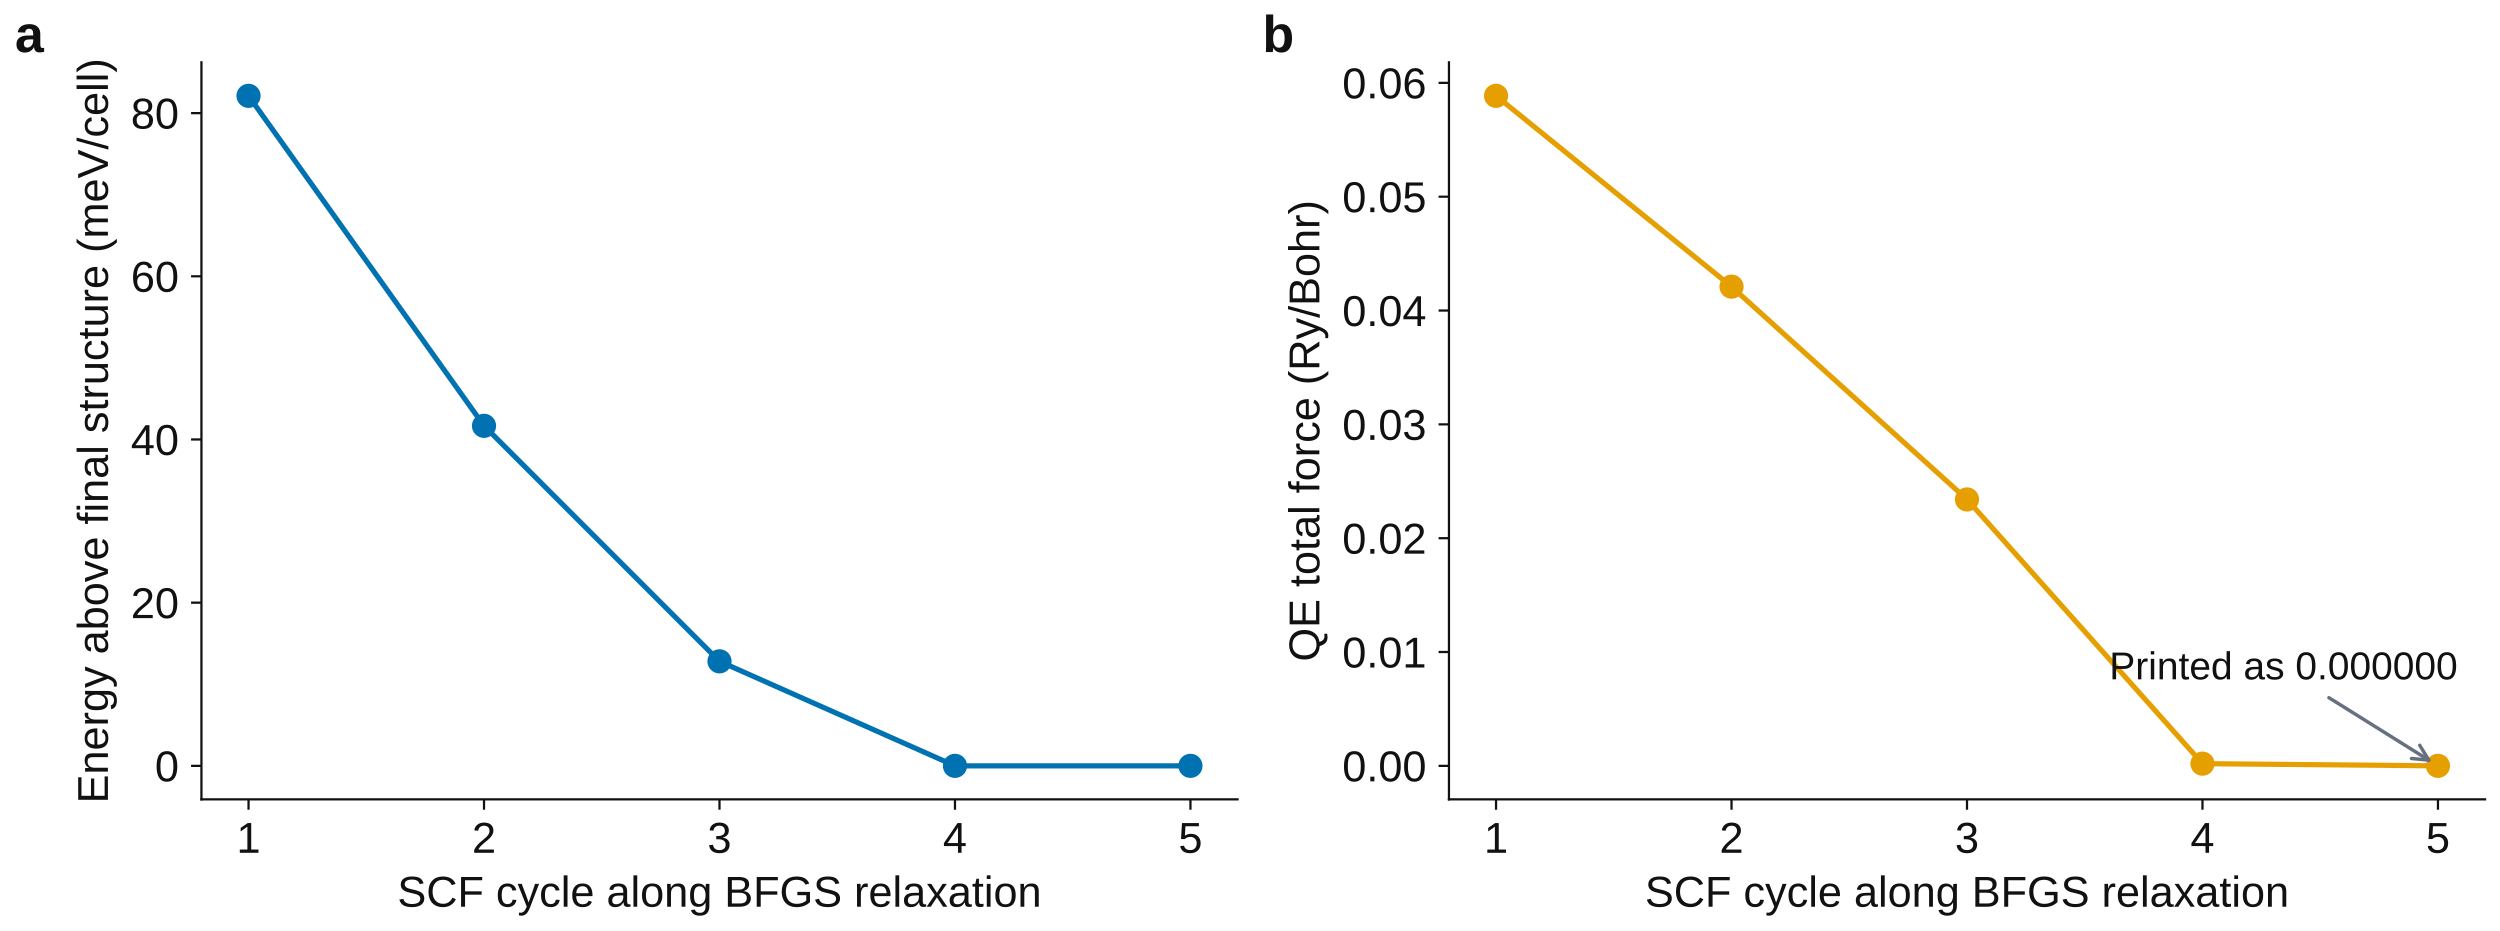
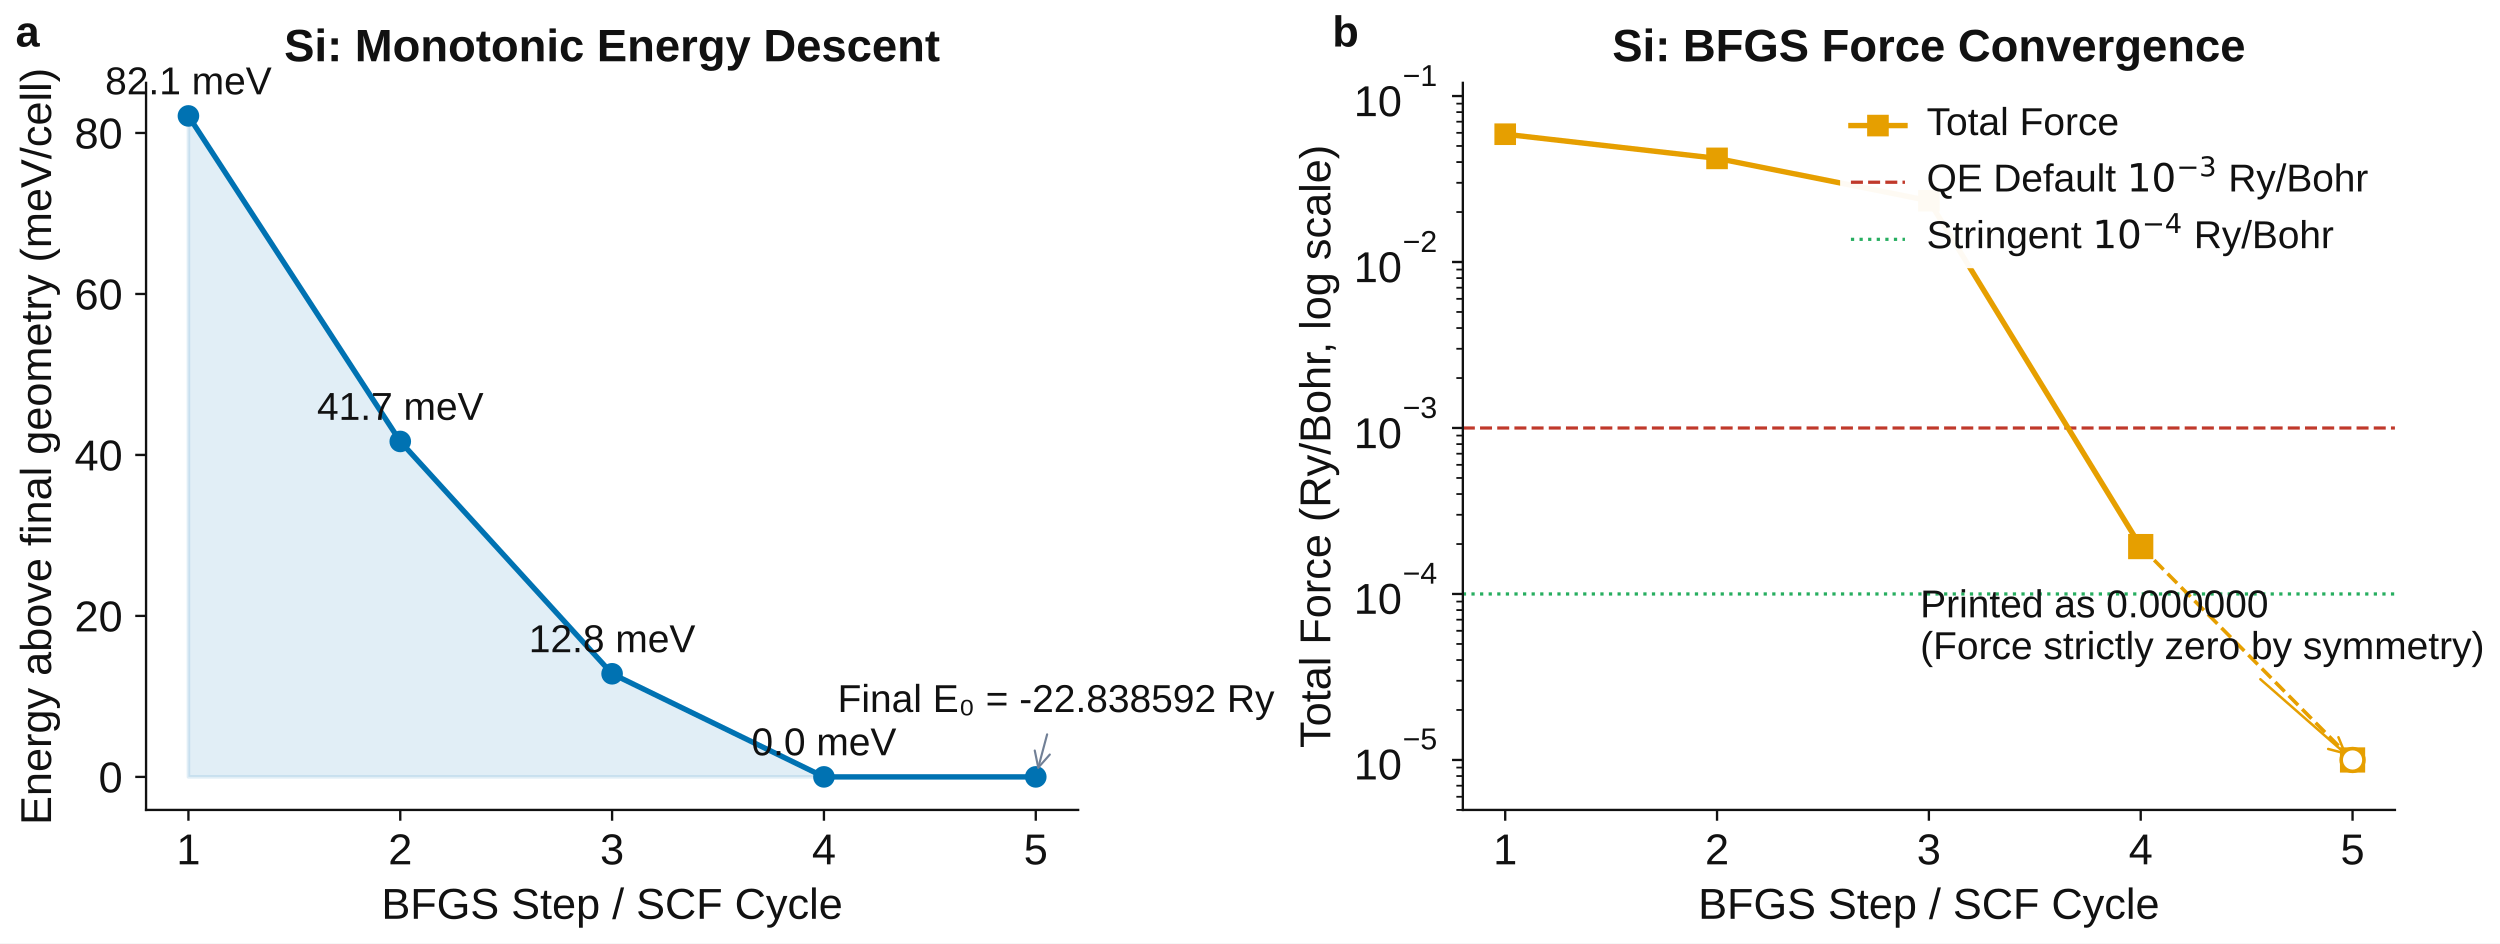
- <svg xmlns="http://www.w3.org/2000/svg" xmlns:xlink="http://www.w3.org/1999/xlink" width="722.639pt" height="269.04pt" viewBox="0 0 722.639 269.04" version="1.1">
+ <svg xmlns="http://www.w3.org/2000/svg" xmlns:xlink="http://www.w3.org/1999/xlink" width="693.84pt" height="261.841pt" viewBox="0 0 693.84 261.841" version="1.1">
  <defs>
    <style type="text/css">*{stroke-linejoin: round; stroke-linecap: butt}</style>
  </defs>
  <g id="figure_1">
    <g id="patch_1">
-       <path d="M 0 269.04  L 722.639 269.04  L 722.639 0  L 0 0  z " style="fill: #ffffff" />
+       <path d="M 0 261.841  L 693.84 261.841  L 693.84 0  L 0 0  z " style="fill: #ffffff" />
    </g>
    <g id="axes_1">
      <g id="patch_2">
-         <path d="M 58.228 231.057  L 357.72 231.057  L 357.72 18.017  L 58.228 18.017  z " style="fill: #ffffff" />
+         <path d="M 40.536 224.786  L 299.222 224.786  L 299.222 22.999  L 40.536 22.999  z " style="fill: #ffffff" />
      </g>
      <g id="matplotlib.axis_1">
        <g id="xtick_1">
          <g id="line2d_1">
            <defs>
-               <path id="m261a0281e7" d="M 0 0  L 0 3  " style="stroke: #111111; stroke-width: 0.65" />
+               <path id="m322651119d" d="M 0 0  L 0 3  " style="stroke: #111111; stroke-width: 0.65" />
            </defs>
            <g>
-               <use xlink:href="#m261a0281e7" x="71.842" y="231.057" style="fill: #111111; stroke: #111111; stroke-width: 0.65" />
+               <use xlink:href="#m322651119d" x="52.295" y="224.786" style="fill: #111111; stroke: #111111; stroke-width: 0.65" />
            </g>
          </g>
          <g id="text_1">
-             <text style="font-size: 12.5px; font-family: 'Arial', 'DejaVu Sans'; text-anchor: middle; fill: #111111" x="71.842" y="246.505" transform="rotate(-0 71.84165 246.5047)">1</text>
+             <text style="font-size: 12px; font-family: 'Arial', 'DejaVu Sans'; text-anchor: middle; fill: #111111" x="52.295" y="239.875" transform="rotate(-0 52.29454 239.8752)">1</text>
          </g>
        </g>
        <g id="xtick_2">
          <g id="line2d_2">
            <g>
-               <use xlink:href="#m261a0281e7" x="139.908" y="231.057" style="fill: #111111; stroke: #111111; stroke-width: 0.65" />
+               <use xlink:href="#m322651119d" x="111.087" y="224.786" style="fill: #111111; stroke: #111111; stroke-width: 0.65" />
            </g>
          </g>
          <g id="text_2">
-             <text style="font-size: 12.5px; font-family: 'Arial', 'DejaVu Sans'; text-anchor: middle; fill: #111111" x="139.908" y="246.505" transform="rotate(-0 139.9078 246.5047)">2</text>
+             <text style="font-size: 12px; font-family: 'Arial', 'DejaVu Sans'; text-anchor: middle; fill: #111111" x="111.087" y="239.875" transform="rotate(-0 111.0869 239.8752)">2</text>
          </g>
        </g>
        <g id="xtick_3">
          <g id="line2d_3">
            <g>
-               <use xlink:href="#m261a0281e7" x="207.974" y="231.057" style="fill: #111111; stroke: #111111; stroke-width: 0.65" />
+               <use xlink:href="#m322651119d" x="169.879" y="224.786" style="fill: #111111; stroke: #111111; stroke-width: 0.65" />
            </g>
          </g>
          <g id="text_3">
-             <text style="font-size: 12.5px; font-family: 'Arial', 'DejaVu Sans'; text-anchor: middle; fill: #111111" x="207.974" y="246.505" transform="rotate(-0 207.974 246.5047)">3</text>
+             <text style="font-size: 12px; font-family: 'Arial', 'DejaVu Sans'; text-anchor: middle; fill: #111111" x="169.879" y="239.875" transform="rotate(-0 169.8792 239.8752)">3</text>
          </g>
        </g>
        <g id="xtick_4">
          <g id="line2d_4">
            <g>
-               <use xlink:href="#m261a0281e7" x="276.04" y="231.057" style="fill: #111111; stroke: #111111; stroke-width: 0.65" />
+               <use xlink:href="#m322651119d" x="228.672" y="224.786" style="fill: #111111; stroke: #111111; stroke-width: 0.65" />
            </g>
          </g>
          <g id="text_4">
-             <text style="font-size: 12.5px; font-family: 'Arial', 'DejaVu Sans'; text-anchor: middle; fill: #111111" x="276.04" y="246.505" transform="rotate(-0 276.0402 246.5047)">4</text>
+             <text style="font-size: 12px; font-family: 'Arial', 'DejaVu Sans'; text-anchor: middle; fill: #111111" x="228.672" y="239.875" transform="rotate(-0 228.6715 239.8752)">4</text>
          </g>
        </g>
        <g id="xtick_5">
          <g id="line2d_5">
            <g>
-               <use xlink:href="#m261a0281e7" x="344.106" y="231.057" style="fill: #111111; stroke: #111111; stroke-width: 0.65" />
+               <use xlink:href="#m322651119d" x="287.464" y="224.786" style="fill: #111111; stroke: #111111; stroke-width: 0.65" />
            </g>
          </g>
          <g id="text_5">
-             <text style="font-size: 12.5px; font-family: 'Arial', 'DejaVu Sans'; text-anchor: middle; fill: #111111" x="344.106" y="246.505" transform="rotate(-0 344.1064 246.5047)">5</text>
+             <text style="font-size: 12px; font-family: 'Arial', 'DejaVu Sans'; text-anchor: middle; fill: #111111" x="287.464" y="239.875" transform="rotate(-0 287.4638 239.8752)">5</text>
          </g>
        </g>
        <g id="text_6">
-           <text style="font-size: 12.5px; font-family: 'Arial', 'DejaVu Sans'; text-anchor: middle; fill: #111111" x="207.974" y="262.089" transform="rotate(-0 207.974 262.0887)">SCF cycle along BFGS relaxation</text>
+           <text style="font-size: 12px; font-family: 'Arial', 'DejaVu Sans'; text-anchor: middle; fill: #111111" x="169.879" y="254.996" transform="rotate(-0 169.8792 254.9958)">BFGS Step / SCF Cycle</text>
        </g>
      </g>
      <g id="matplotlib.axis_2">
        <g id="ytick_1">
          <g id="line2d_6">
            <defs>
-               <path id="m9f3e8b0124" d="M 0 0  L -3 0  " style="stroke: #111111; stroke-width: 0.65" />
+               <path id="m90c71d570a" d="M 0 0  L -3 0  " style="stroke: #111111; stroke-width: 0.65" />
            </defs>
            <g>
-               <use xlink:href="#m9f3e8b0124" x="58.228" y="221.374" style="fill: #111111; stroke: #111111; stroke-width: 0.65" />
+               <use xlink:href="#m90c71d570a" x="40.536" y="215.614" style="fill: #111111; stroke: #111111; stroke-width: 0.65" />
            </g>
          </g>
          <g id="text_7">
-             <text style="font-size: 12.5px; font-family: 'Arial', 'DejaVu Sans'; text-anchor: end; fill: #111111" x="51.728" y="225.847" transform="rotate(-0 51.72842 225.8474)">0</text>
+             <text style="font-size: 12px; font-family: 'Arial', 'DejaVu Sans'; text-anchor: end; fill: #111111" x="34.036" y="219.908" transform="rotate(-0 34.03607 219.9084)">0</text>
          </g>
        </g>
        <g id="ytick_2">
          <g id="line2d_7">
            <g>
-               <use xlink:href="#m9f3e8b0124" x="58.228" y="174.205" style="fill: #111111; stroke: #111111; stroke-width: 0.65" />
+               <use xlink:href="#m90c71d570a" x="40.536" y="170.936" style="fill: #111111; stroke: #111111; stroke-width: 0.65" />
            </g>
          </g>
          <g id="text_8">
-             <text style="font-size: 12.5px; font-family: 'Arial', 'DejaVu Sans'; text-anchor: end; fill: #111111" x="51.728" y="178.678" transform="rotate(-0 51.72842 178.6783)">20</text>
+             <text style="font-size: 12px; font-family: 'Arial', 'DejaVu Sans'; text-anchor: end; fill: #111111" x="34.036" y="175.231" transform="rotate(-0 34.03607 175.2309)">20</text>
          </g>
        </g>
        <g id="ytick_3">
          <g id="line2d_8">
            <g>
-               <use xlink:href="#m9f3e8b0124" x="58.228" y="127.036" style="fill: #111111; stroke: #111111; stroke-width: 0.65" />
+               <use xlink:href="#m90c71d570a" x="40.536" y="126.259" style="fill: #111111; stroke: #111111; stroke-width: 0.65" />
            </g>
          </g>
          <g id="text_9">
-             <text style="font-size: 12.5px; font-family: 'Arial', 'DejaVu Sans'; text-anchor: end; fill: #111111" x="51.728" y="131.509" transform="rotate(-0 51.72842 131.5093)">40</text>
+             <text style="font-size: 12px; font-family: 'Arial', 'DejaVu Sans'; text-anchor: end; fill: #111111" x="34.036" y="130.554" transform="rotate(-0 34.03607 130.5535)">40</text>
          </g>
        </g>
        <g id="ytick_4">
          <g id="line2d_9">
            <g>
-               <use xlink:href="#m9f3e8b0124" x="58.228" y="79.867" style="fill: #111111; stroke: #111111; stroke-width: 0.65" />
+               <use xlink:href="#m90c71d570a" x="40.536" y="81.581" style="fill: #111111; stroke: #111111; stroke-width: 0.65" />
            </g>
          </g>
          <g id="text_10">
-             <text style="font-size: 12.5px; font-family: 'Arial', 'DejaVu Sans'; text-anchor: end; fill: #111111" x="51.728" y="84.34" transform="rotate(-0 51.72842 84.34028)">60</text>
+             <text style="font-size: 12px; font-family: 'Arial', 'DejaVu Sans'; text-anchor: end; fill: #111111" x="34.036" y="85.876" transform="rotate(-0 34.03607 85.8761)">60</text>
          </g>
        </g>
        <g id="ytick_5">
          <g id="line2d_10">
            <g>
-               <use xlink:href="#m9f3e8b0124" x="58.228" y="32.698" style="fill: #111111; stroke: #111111; stroke-width: 0.65" />
+               <use xlink:href="#m90c71d570a" x="40.536" y="36.904" style="fill: #111111; stroke: #111111; stroke-width: 0.65" />
            </g>
          </g>
          <g id="text_11">
-             <text style="font-size: 12.5px; font-family: 'Arial', 'DejaVu Sans'; text-anchor: end; fill: #111111" x="51.728" y="37.171" transform="rotate(-0 51.72842 37.17124)">80</text>
+             <text style="font-size: 12px; font-family: 'Arial', 'DejaVu Sans'; text-anchor: end; fill: #111111" x="34.036" y="41.199" transform="rotate(-0 34.03607 41.19867)">80</text>
          </g>
        </g>
        <g id="text_12">
-           <text style="font-size: 12.5px; font-family: 'Arial', 'DejaVu Sans'; text-anchor: middle; fill: #111111" x="31.195" y="124.537" transform="rotate(-90 31.19521 124.5371)">Energy above final structure (meV/cell)</text>
-         </g>
+           <text style="font-size: 12px; font-family: 'Arial', 'DejaVu Sans'; text-anchor: middle; fill: #111111" x="14.164" y="123.892" transform="rotate(-90 14.1642 123.8923)">Energy above final geometry (meV/cell)</text>
+         </g>
+       </g>
+       <g id="FillBetweenPolyCollection_1">
+         <defs>
+           <path id="m2cd0098251" d="M 52.295 -229.671  L 52.295 -46.228  L 111.087 -46.228  L 169.879 -46.228  L 228.672 -46.228  L 287.464 -46.228  L 287.464 -46.228  L 287.464 -46.228  L 228.672 -46.23  L 169.879 -74.843  L 111.087 -139.325  L 52.295 -229.671  z " style="stroke: #0072b2; stroke-opacity: 0.12" />
+         </defs>
+         <g clip-path="url(#pd4418d1652)">
+           <use xlink:href="#m2cd0098251" x="0" y="261.841" style="fill: #0072b2; fill-opacity: 0.12; stroke: #0072b2; stroke-opacity: 0.12" />
+         </g>
+       </g>
+       <g id="patch_3">
+         <path d="M 40.536 224.786  L 40.536 22.999  " style="fill: none; stroke: #111111; stroke-width: 0.65; stroke-linejoin: miter; stroke-linecap: square" />
+       </g>
+       <g id="patch_4">
+         <path d="M 40.536 224.786  L 299.222 224.786  " style="fill: none; stroke: #111111; stroke-width: 0.65; stroke-linejoin: miter; stroke-linecap: square" />
      </g>
      <g id="line2d_11">
-         <path d="M 71.842 27.701  L 139.908 123.085  L 207.974 191.163  L 276.04 221.372  L 344.106 221.374  " clip-path="url(#pa31d8453df)" style="fill: none; stroke: #0072b2; stroke-width: 1.5; stroke-linecap: square" />
+         <path d="M 52.295 32.171  L 111.087 122.517  L 169.879 186.999  L 228.672 215.612  L 287.464 215.614  " clip-path="url(#pd4418d1652)" style="fill: none; stroke: #0072b2; stroke-width: 1.5; stroke-linecap: square" />
        <defs>
-           <path id="m2747f153ff" d="M 0 3  C 0.796 3 1.559 2.684 2.121 2.121  C 2.684 1.559 3 0.796 3 0  C 3 -0.796 2.684 -1.559 2.121 -2.121  C 1.559 -2.684 0.796 -3 0 -3  C -0.796 -3 -1.559 -2.684 -2.121 -2.121  C -2.684 -1.559 -3 -0.796 -3 0  C -3 0.796 -2.684 1.559 -2.121 2.121  C -1.559 2.684 -0.796 3 0 3  z " style="stroke: #0072b2" />
+           <path id="m775386ac35" d="M 0 2.5  C 0.663 2.5 1.299 2.237 1.768 1.768  C 2.237 1.299 2.5 0.663 2.5 0  C 2.5 -0.663 2.237 -1.299 1.768 -1.768  C 1.299 -2.237 0.663 -2.5 0 -2.5  C -0.663 -2.5 -1.299 -2.237 -1.768 -1.768  C -2.237 -1.299 -2.5 -0.663 -2.5 0  C -2.5 0.663 -2.237 1.299 -1.768 1.768  C -1.299 2.237 -0.663 2.5 0 2.5  z " style="stroke: #0072b2" />
        </defs>
-         <g clip-path="url(#pa31d8453df)">
-           <use xlink:href="#m2747f153ff" x="71.842" y="27.701" style="fill: #0072b2; stroke: #0072b2" />
-           <use xlink:href="#m2747f153ff" x="139.908" y="123.085" style="fill: #0072b2; stroke: #0072b2" />
-           <use xlink:href="#m2747f153ff" x="207.974" y="191.163" style="fill: #0072b2; stroke: #0072b2" />
-           <use xlink:href="#m2747f153ff" x="276.04" y="221.372" style="fill: #0072b2; stroke: #0072b2" />
-           <use xlink:href="#m2747f153ff" x="344.106" y="221.374" style="fill: #0072b2; stroke: #0072b2" />
-         </g>
-       </g>
-       <g id="patch_3">
-         <path d="M 58.228 231.057  L 58.228 18.017  " style="fill: none; stroke: #111111; stroke-width: 0.65; stroke-linejoin: miter; stroke-linecap: square" />
-       </g>
-       <g id="patch_4">
-         <path d="M 58.228 231.057  L 357.72 231.057  " style="fill: none; stroke: #111111; stroke-width: 0.65; stroke-linejoin: miter; stroke-linecap: square" />
+         <g clip-path="url(#pd4418d1652)">
+           <use xlink:href="#m775386ac35" x="52.295" y="32.171" style="fill: #0072b2; stroke: #0072b2" />
+           <use xlink:href="#m775386ac35" x="111.087" y="122.517" style="fill: #0072b2; stroke: #0072b2" />
+           <use xlink:href="#m775386ac35" x="169.879" y="186.999" style="fill: #0072b2; stroke: #0072b2" />
+           <use xlink:href="#m775386ac35" x="228.672" y="215.612" style="fill: #0072b2; stroke: #0072b2" />
+           <use xlink:href="#m775386ac35" x="287.464" y="215.614" style="fill: #0072b2; stroke: #0072b2" />
+         </g>
      </g>
      <g id="text_13">
-         <text style="font-weight: 700; font-size: 15px; font-family: 'Arial', 'DejaVu Sans'; text-anchor: start; fill: #111111" x="4.32" y="15.057" transform="rotate(-0 4.32 15.05672)">a</text>
+         <text style="font-size: 10.8px; font-family: 'Arial', 'DejaVu Sans'; text-anchor: middle; fill: #111111" x="52.295" y="26.171" transform="rotate(-0 52.29454 26.17087)">82.1 meV</text>
+       </g>
+       <g id="text_14">
+         <text style="font-size: 10.8px; font-family: 'Arial', 'DejaVu Sans'; text-anchor: middle; fill: #111111" x="111.087" y="116.517" transform="rotate(-0 111.0869 116.5167)">41.7 meV</text>
+       </g>
+       <g id="text_15">
+         <text style="font-size: 10.8px; font-family: 'Arial', 'DejaVu Sans'; text-anchor: middle; fill: #111111" x="169.879" y="180.999" transform="rotate(-0 169.8792 180.9986)">12.8 meV</text>
+       </g>
+       <g id="text_16">
+         <text style="font-size: 10.8px; font-family: 'Arial', 'DejaVu Sans'; text-anchor: middle; fill: #111111" x="228.672" y="209.612" transform="rotate(-0 228.6715 209.6116)">0.0 meV</text>
+       </g>
+       <g id="patch_5">
+         <path d="M 290.617 203.82  Q 289.299 208.751 288.154 213.034  " style="fill: none; stroke: #718096; stroke-width: 0.6; stroke-linecap: round" />
+         <path d="M 291.356 209.418  L 288.154 213.034  L 287.183 208.302  " style="fill: none; stroke: #718096; stroke-width: 0.6; stroke-linecap: round" />
+       </g>
+       <g id="text_17">
+         <text style="font-size: 10.8px; font-family: 'Arial', 'DejaVu Sans'; text-anchor: start; fill: #111111" x="232.464" y="197.614" transform="rotate(-0 232.4638 197.6137)">Final E₀ = -22.838592 Ry</text>
+       </g>
+       <g id="text_18">
+         <text style="font-weight: 700; font-size: 12px; font-family: 'Arial', 'DejaVu Sans'; text-anchor: start; fill: #111111" x="4.32" y="12.909" transform="rotate(-0 4.32 12.90938)">a</text>
+       </g>
+       <g id="text_19">
+         <text style="font-weight: 700; font-size: 12.6px; font-family: 'Arial', 'DejaVu Sans'; text-anchor: middle; fill: #111111" x="169.879" y="16.999" transform="rotate(-0 169.8792 16.99873)">Si: Monotonic Energy Descent</text>
      </g>
    </g>
    <g id="axes_2">
-       <g id="patch_5">
-         <path d="M 418.828 231.057  L 718.319 231.057  L 718.319 18.017  L 418.828 18.017  z " style="fill: #ffffff" />
+       <g id="patch_6">
+         <path d="M 405.991 224.786  L 664.677 224.786  L 664.677 22.999  L 405.991 22.999  z " style="fill: #ffffff" />
      </g>
      <g id="matplotlib.axis_3">
        <g id="xtick_6">
          <g id="line2d_12">
            <g>
-               <use xlink:href="#m261a0281e7" x="432.441" y="231.057" style="fill: #111111; stroke: #111111; stroke-width: 0.65" />
-             </g>
-           </g>
-           <g id="text_14">
-             <text style="font-size: 12.5px; font-family: 'Arial', 'DejaVu Sans'; text-anchor: middle; fill: #111111" x="432.441" y="246.505" transform="rotate(-0 432.4414 246.5047)">1</text>
+               <use xlink:href="#m322651119d" x="417.749" y="224.786" style="fill: #111111; stroke: #111111; stroke-width: 0.65" />
+             </g>
+           </g>
+           <g id="text_20">
+             <text style="font-size: 12px; font-family: 'Arial', 'DejaVu Sans'; text-anchor: middle; fill: #111111" x="417.749" y="239.875" transform="rotate(-0 417.7492 239.8752)">1</text>
          </g>
        </g>
        <g id="xtick_7">
          <g id="line2d_13">
            <g>
-               <use xlink:href="#m261a0281e7" x="500.508" y="231.057" style="fill: #111111; stroke: #111111; stroke-width: 0.65" />
-             </g>
-           </g>
-           <g id="text_15">
-             <text style="font-size: 12.5px; font-family: 'Arial', 'DejaVu Sans'; text-anchor: middle; fill: #111111" x="500.508" y="246.505" transform="rotate(-0 500.5076 246.5047)">2</text>
+               <use xlink:href="#m322651119d" x="476.542" y="224.786" style="fill: #111111; stroke: #111111; stroke-width: 0.65" />
+             </g>
+           </g>
+           <g id="text_21">
+             <text style="font-size: 12px; font-family: 'Arial', 'DejaVu Sans'; text-anchor: middle; fill: #111111" x="476.542" y="239.875" transform="rotate(-0 476.5415 239.8752)">2</text>
          </g>
        </g>
        <g id="xtick_8">
          <g id="line2d_14">
            <g>
-               <use xlink:href="#m261a0281e7" x="568.574" y="231.057" style="fill: #111111; stroke: #111111; stroke-width: 0.65" />
-             </g>
-           </g>
-           <g id="text_16">
-             <text style="font-size: 12.5px; font-family: 'Arial', 'DejaVu Sans'; text-anchor: middle; fill: #111111" x="568.574" y="246.505" transform="rotate(-0 568.5738 246.5047)">3</text>
+               <use xlink:href="#m322651119d" x="535.334" y="224.786" style="fill: #111111; stroke: #111111; stroke-width: 0.65" />
+             </g>
+           </g>
+           <g id="text_22">
+             <text style="font-size: 12px; font-family: 'Arial', 'DejaVu Sans'; text-anchor: middle; fill: #111111" x="535.334" y="239.875" transform="rotate(-0 535.3338 239.8752)">3</text>
          </g>
        </g>
        <g id="xtick_9">
          <g id="line2d_15">
            <g>
-               <use xlink:href="#m261a0281e7" x="636.64" y="231.057" style="fill: #111111; stroke: #111111; stroke-width: 0.65" />
-             </g>
-           </g>
-           <g id="text_17">
-             <text style="font-size: 12.5px; font-family: 'Arial', 'DejaVu Sans'; text-anchor: middle; fill: #111111" x="636.64" y="246.505" transform="rotate(-0 636.64 246.5047)">4</text>
+               <use xlink:href="#m322651119d" x="594.126" y="224.786" style="fill: #111111; stroke: #111111; stroke-width: 0.65" />
+             </g>
+           </g>
+           <g id="text_23">
+             <text style="font-size: 12px; font-family: 'Arial', 'DejaVu Sans'; text-anchor: middle; fill: #111111" x="594.126" y="239.875" transform="rotate(-0 594.1262 239.8752)">4</text>
          </g>
        </g>
        <g id="xtick_10">
          <g id="line2d_16">
            <g>
-               <use xlink:href="#m261a0281e7" x="704.706" y="231.057" style="fill: #111111; stroke: #111111; stroke-width: 0.65" />
-             </g>
-           </g>
-           <g id="text_18">
-             <text style="font-size: 12.5px; font-family: 'Arial', 'DejaVu Sans'; text-anchor: middle; fill: #111111" x="704.706" y="246.505" transform="rotate(-0 704.7061 246.5047)">5</text>
-           </g>
-         </g>
-         <g id="text_19">
-           <text style="font-size: 12.5px; font-family: 'Arial', 'DejaVu Sans'; text-anchor: middle; fill: #111111" x="568.574" y="262.089" transform="rotate(-0 568.5738 262.0887)">SCF cycle along BFGS relaxation</text>
+               <use xlink:href="#m322651119d" x="652.919" y="224.786" style="fill: #111111; stroke: #111111; stroke-width: 0.65" />
+             </g>
+           </g>
+           <g id="text_24">
+             <text style="font-size: 12px; font-family: 'Arial', 'DejaVu Sans'; text-anchor: middle; fill: #111111" x="652.919" y="239.875" transform="rotate(-0 652.9185 239.8752)">5</text>
+           </g>
+         </g>
+         <g id="text_25">
+           <text style="font-size: 12px; font-family: 'Arial', 'DejaVu Sans'; text-anchor: middle; fill: #111111" x="535.334" y="254.996" transform="rotate(-0 535.3338 254.9958)">BFGS Step / SCF Cycle</text>
        </g>
      </g>
      <g id="matplotlib.axis_4">
        <g id="ytick_6">
          <g id="line2d_17">
            <g>
-               <use xlink:href="#m9f3e8b0124" x="418.828" y="221.374" style="fill: #111111; stroke: #111111; stroke-width: 0.65" />
-             </g>
-           </g>
-           <g id="text_20">
-             <text style="font-size: 12.5px; font-family: 'Arial', 'DejaVu Sans'; text-anchor: end; fill: #111111" x="412.328" y="225.847" transform="rotate(-0 412.3282 225.8474)">0.00</text>
+               <use xlink:href="#m90c71d570a" x="405.991" y="210.918" style="fill: #111111; stroke: #111111; stroke-width: 0.65" />
+             </g>
+           </g>
+           <g id="text_26">
+             <g style="fill: #111111" transform="translate(375.7307 217.0455)">
+               <text>
+                 <tspan x="0" y="-0.709" style="font-size: 12px; font-family: 'Arial'; fill: #111111">1</tspan>
+                 <tspan x="6.674" y="-0.709" style="font-size: 12px; font-family: 'Arial'; fill: #111111">0</tspan>
+                 <tspan x="13.557" y="-9.072" style="font-size: 8.4px; font-family: 'Arial'; fill: #111111">−</tspan>
+                 <tspan x="18.462" y="-9.072" style="font-size: 8.4px; font-family: 'Arial'; fill: #111111">5</tspan>
+               </text>
+             </g>
          </g>
        </g>
        <g id="ytick_7">
          <g id="line2d_18">
            <g>
-               <use xlink:href="#m9f3e8b0124" x="418.828" y="188.47" style="fill: #111111; stroke: #111111; stroke-width: 0.65" />
-             </g>
-           </g>
-           <g id="text_21">
-             <text style="font-size: 12.5px; font-family: 'Arial', 'DejaVu Sans'; text-anchor: end; fill: #111111" x="412.328" y="192.944" transform="rotate(-0 412.3282 192.9439)">0.01</text>
+               <use xlink:href="#m90c71d570a" x="405.991" y="164.85" style="fill: #111111; stroke: #111111; stroke-width: 0.65" />
+             </g>
+           </g>
+           <g id="text_27">
+             <g style="fill: #111111" transform="translate(375.7307 170.9776)">
+               <text>
+                 <tspan x="0" y="-0.621" style="font-size: 12px; font-family: 'Arial'; fill: #111111">1</tspan>
+                 <tspan x="6.674" y="-0.621" style="font-size: 12px; font-family: 'Arial'; fill: #111111">0</tspan>
+                 <tspan x="13.557" y="-8.984" style="font-size: 8.4px; font-family: 'Arial'; fill: #111111">−</tspan>
+                 <tspan x="18.462" y="-8.984" style="font-size: 8.4px; font-family: 'Arial'; fill: #111111">4</tspan>
+               </text>
+             </g>
          </g>
        </g>
        <g id="ytick_8">
          <g id="line2d_19">
            <g>
-               <use xlink:href="#m9f3e8b0124" x="418.828" y="155.567" style="fill: #111111; stroke: #111111; stroke-width: 0.65" />
-             </g>
-           </g>
-           <g id="text_22">
-             <text style="font-size: 12.5px; font-family: 'Arial', 'DejaVu Sans'; text-anchor: end; fill: #111111" x="412.328" y="160.04" transform="rotate(-0 412.3282 160.0404)">0.02</text>
+               <use xlink:href="#m90c71d570a" x="405.991" y="118.782" style="fill: #111111; stroke: #111111; stroke-width: 0.65" />
+             </g>
+           </g>
+           <g id="text_28">
+             <g style="fill: #111111" transform="translate(375.7307 124.9697)">
+               <text>
+                 <tspan x="0" y="-0.599" style="font-size: 12px; font-family: 'Arial'; fill: #111111">1</tspan>
+                 <tspan x="6.674" y="-0.599" style="font-size: 12px; font-family: 'Arial'; fill: #111111">0</tspan>
+                 <tspan x="13.557" y="-8.963" style="font-size: 8.4px; font-family: 'Arial'; fill: #111111">−</tspan>
+                 <tspan x="18.462" y="-8.963" style="font-size: 8.4px; font-family: 'Arial'; fill: #111111">3</tspan>
+               </text>
+             </g>
          </g>
        </g>
        <g id="ytick_9">
          <g id="line2d_20">
            <g>
-               <use xlink:href="#m9f3e8b0124" x="418.828" y="122.663" style="fill: #111111; stroke: #111111; stroke-width: 0.65" />
-             </g>
-           </g>
-           <g id="text_23">
-             <text style="font-size: 12.5px; font-family: 'Arial', 'DejaVu Sans'; text-anchor: end; fill: #111111" x="412.328" y="127.137" transform="rotate(-0 412.3282 127.1369)">0.03</text>
+               <use xlink:href="#m90c71d570a" x="405.991" y="72.714" style="fill: #111111; stroke: #111111; stroke-width: 0.65" />
+             </g>
+           </g>
+           <g id="text_29">
+             <g style="fill: #111111" transform="translate(375.7307 78.90183)">
+               <text>
+                 <tspan x="0" y="-0.599" style="font-size: 12px; font-family: 'Arial'; fill: #111111">1</tspan>
+                 <tspan x="6.674" y="-0.599" style="font-size: 12px; font-family: 'Arial'; fill: #111111">0</tspan>
+                 <tspan x="13.557" y="-8.963" style="font-size: 8.4px; font-family: 'Arial'; fill: #111111">−</tspan>
+                 <tspan x="18.462" y="-8.963" style="font-size: 8.4px; font-family: 'Arial'; fill: #111111">2</tspan>
+               </text>
+             </g>
          </g>
        </g>
        <g id="ytick_10">
          <g id="line2d_21">
            <g>
-               <use xlink:href="#m9f3e8b0124" x="418.828" y="89.76" style="fill: #111111; stroke: #111111; stroke-width: 0.65" />
-             </g>
-           </g>
-           <g id="text_24">
-             <text style="font-size: 12.5px; font-family: 'Arial', 'DejaVu Sans'; text-anchor: end; fill: #111111" x="412.328" y="94.233" transform="rotate(-0 412.3282 94.23344)">0.04</text>
+               <use xlink:href="#m90c71d570a" x="405.991" y="26.646" style="fill: #111111; stroke: #111111; stroke-width: 0.65" />
+             </g>
+           </g>
+           <g id="text_30">
+             <g style="fill: #111111" transform="translate(375.7307 32.83394)">
+               <text>
+                 <tspan x="0" y="-0.599" style="font-size: 12px; font-family: 'Arial'; fill: #111111">1</tspan>
+                 <tspan x="6.674" y="-0.599" style="font-size: 12px; font-family: 'Arial'; fill: #111111">0</tspan>
+                 <tspan x="13.557" y="-8.963" style="font-size: 8.4px; font-family: 'Arial'; fill: #111111">−</tspan>
+                 <tspan x="18.462" y="-8.963" style="font-size: 8.4px; font-family: 'Arial'; fill: #111111">1</tspan>
+               </text>
+             </g>
          </g>
        </g>
        <g id="ytick_11">
          <g id="line2d_22">
-             <g>
-               <use xlink:href="#m9f3e8b0124" x="418.828" y="56.856" style="fill: #111111; stroke: #111111; stroke-width: 0.65" />
-             </g>
-           </g>
-           <g id="text_25">
-             <text style="font-size: 12.5px; font-family: 'Arial', 'DejaVu Sans'; text-anchor: end; fill: #111111" x="412.328" y="61.33" transform="rotate(-0 412.3282 61.32995)">0.05</text>
+             <defs>
+               <path id="m10e8a72323" d="M 0 0  L -1.8 0  " style="stroke: #111111; stroke-width: 0.5" />
+             </defs>
+             <g>
+               <use xlink:href="#m10e8a72323" x="405.991" y="224.786" style="fill: #111111; stroke: #111111; stroke-width: 0.5" />
+             </g>
          </g>
        </g>
        <g id="ytick_12">
          <g id="line2d_23">
            <g>
-               <use xlink:href="#m9f3e8b0124" x="418.828" y="23.953" style="fill: #111111; stroke: #111111; stroke-width: 0.65" />
-             </g>
-           </g>
-           <g id="text_26">
-             <text style="font-size: 12.5px; font-family: 'Arial', 'DejaVu Sans'; text-anchor: end; fill: #111111" x="412.328" y="28.426" transform="rotate(-0 412.3282 28.42646)">0.06</text>
-           </g>
-         </g>
-         <g id="text_27">
-           <text style="font-size: 12.5px; font-family: 'Arial', 'DejaVu Sans'; text-anchor: middle; fill: #111111" x="381.371" y="124.537" transform="rotate(-90 381.3711 124.5371)">QE total force (Ry/Bohr)</text>
-         </g>
-       </g>
-       <g id="line2d_24">
-         <path d="M 432.441 27.701  L 500.508 82.857  L 568.574 144.37  L 636.64 220.739  L 704.706 221.374  " clip-path="url(#p69fedefd58)" style="fill: none; stroke: #e69f00; stroke-width: 1.5; stroke-linecap: square" />
+               <use xlink:href="#m10e8a72323" x="405.991" y="221.138" style="fill: #111111; stroke: #111111; stroke-width: 0.5" />
+             </g>
+           </g>
+         </g>
+         <g id="ytick_13">
+           <g id="line2d_24">
+             <g>
+               <use xlink:href="#m10e8a72323" x="405.991" y="218.054" style="fill: #111111; stroke: #111111; stroke-width: 0.5" />
+             </g>
+           </g>
+         </g>
+         <g id="ytick_14">
+           <g id="line2d_25">
+             <g>
+               <use xlink:href="#m10e8a72323" x="405.991" y="215.382" style="fill: #111111; stroke: #111111; stroke-width: 0.5" />
+             </g>
+           </g>
+         </g>
+         <g id="ytick_15">
+           <g id="line2d_26">
+             <g>
+               <use xlink:href="#m10e8a72323" x="405.991" y="213.026" style="fill: #111111; stroke: #111111; stroke-width: 0.5" />
+             </g>
+           </g>
+         </g>
+         <g id="ytick_16">
+           <g id="line2d_27">
+             <g>
+               <use xlink:href="#m10e8a72323" x="405.991" y="197.05" style="fill: #111111; stroke: #111111; stroke-width: 0.5" />
+             </g>
+           </g>
+         </g>
+         <g id="ytick_17">
+           <g id="line2d_28">
+             <g>
+               <use xlink:href="#m10e8a72323" x="405.991" y="188.938" style="fill: #111111; stroke: #111111; stroke-width: 0.5" />
+             </g>
+           </g>
+         </g>
+         <g id="ytick_18">
+           <g id="line2d_29">
+             <g>
+               <use xlink:href="#m10e8a72323" x="405.991" y="183.182" style="fill: #111111; stroke: #111111; stroke-width: 0.5" />
+             </g>
+           </g>
+         </g>
+         <g id="ytick_19">
+           <g id="line2d_30">
+             <g>
+               <use xlink:href="#m10e8a72323" x="405.991" y="178.718" style="fill: #111111; stroke: #111111; stroke-width: 0.5" />
+             </g>
+           </g>
+         </g>
+         <g id="ytick_20">
+           <g id="line2d_31">
+             <g>
+               <use xlink:href="#m10e8a72323" x="405.991" y="175.07" style="fill: #111111; stroke: #111111; stroke-width: 0.5" />
+             </g>
+           </g>
+         </g>
+         <g id="ytick_21">
+           <g id="line2d_32">
+             <g>
+               <use xlink:href="#m10e8a72323" x="405.991" y="171.986" style="fill: #111111; stroke: #111111; stroke-width: 0.5" />
+             </g>
+           </g>
+         </g>
+         <g id="ytick_22">
+           <g id="line2d_33">
+             <g>
+               <use xlink:href="#m10e8a72323" x="405.991" y="169.315" style="fill: #111111; stroke: #111111; stroke-width: 0.5" />
+             </g>
+           </g>
+         </g>
+         <g id="ytick_23">
+           <g id="line2d_34">
+             <g>
+               <use xlink:href="#m10e8a72323" x="405.991" y="166.958" style="fill: #111111; stroke: #111111; stroke-width: 0.5" />
+             </g>
+           </g>
+         </g>
+         <g id="ytick_24">
+           <g id="line2d_35">
+             <g>
+               <use xlink:href="#m10e8a72323" x="405.991" y="150.982" style="fill: #111111; stroke: #111111; stroke-width: 0.5" />
+             </g>
+           </g>
+         </g>
+         <g id="ytick_25">
+           <g id="line2d_36">
+             <g>
+               <use xlink:href="#m10e8a72323" x="405.991" y="142.87" style="fill: #111111; stroke: #111111; stroke-width: 0.5" />
+             </g>
+           </g>
+         </g>
+         <g id="ytick_26">
+           <g id="line2d_37">
+             <g>
+               <use xlink:href="#m10e8a72323" x="405.991" y="137.114" style="fill: #111111; stroke: #111111; stroke-width: 0.5" />
+             </g>
+           </g>
+         </g>
+         <g id="ytick_27">
+           <g id="line2d_38">
+             <g>
+               <use xlink:href="#m10e8a72323" x="405.991" y="132.65" style="fill: #111111; stroke: #111111; stroke-width: 0.5" />
+             </g>
+           </g>
+         </g>
+         <g id="ytick_28">
+           <g id="line2d_39">
+             <g>
+               <use xlink:href="#m10e8a72323" x="405.991" y="129.002" style="fill: #111111; stroke: #111111; stroke-width: 0.5" />
+             </g>
+           </g>
+         </g>
+         <g id="ytick_29">
+           <g id="line2d_40">
+             <g>
+               <use xlink:href="#m10e8a72323" x="405.991" y="125.918" style="fill: #111111; stroke: #111111; stroke-width: 0.5" />
+             </g>
+           </g>
+         </g>
+         <g id="ytick_30">
+           <g id="line2d_41">
+             <g>
+               <use xlink:href="#m10e8a72323" x="405.991" y="123.247" style="fill: #111111; stroke: #111111; stroke-width: 0.5" />
+             </g>
+           </g>
+         </g>
+         <g id="ytick_31">
+           <g id="line2d_42">
+             <g>
+               <use xlink:href="#m10e8a72323" x="405.991" y="120.89" style="fill: #111111; stroke: #111111; stroke-width: 0.5" />
+             </g>
+           </g>
+         </g>
+         <g id="ytick_32">
+           <g id="line2d_43">
+             <g>
+               <use xlink:href="#m10e8a72323" x="405.991" y="104.914" style="fill: #111111; stroke: #111111; stroke-width: 0.5" />
+             </g>
+           </g>
+         </g>
+         <g id="ytick_33">
+           <g id="line2d_44">
+             <g>
+               <use xlink:href="#m10e8a72323" x="405.991" y="96.802" style="fill: #111111; stroke: #111111; stroke-width: 0.5" />
+             </g>
+           </g>
+         </g>
+         <g id="ytick_34">
+           <g id="line2d_45">
+             <g>
+               <use xlink:href="#m10e8a72323" x="405.991" y="91.047" style="fill: #111111; stroke: #111111; stroke-width: 0.5" />
+             </g>
+           </g>
+         </g>
+         <g id="ytick_35">
+           <g id="line2d_46">
+             <g>
+               <use xlink:href="#m10e8a72323" x="405.991" y="86.582" style="fill: #111111; stroke: #111111; stroke-width: 0.5" />
+             </g>
+           </g>
+         </g>
+         <g id="ytick_36">
+           <g id="line2d_47">
+             <g>
+               <use xlink:href="#m10e8a72323" x="405.991" y="82.934" style="fill: #111111; stroke: #111111; stroke-width: 0.5" />
+             </g>
+           </g>
+         </g>
+         <g id="ytick_37">
+           <g id="line2d_48">
+             <g>
+               <use xlink:href="#m10e8a72323" x="405.991" y="79.85" style="fill: #111111; stroke: #111111; stroke-width: 0.5" />
+             </g>
+           </g>
+         </g>
+         <g id="ytick_38">
+           <g id="line2d_49">
+             <g>
+               <use xlink:href="#m10e8a72323" x="405.991" y="77.179" style="fill: #111111; stroke: #111111; stroke-width: 0.5" />
+             </g>
+           </g>
+         </g>
+         <g id="ytick_39">
+           <g id="line2d_50">
+             <g>
+               <use xlink:href="#m10e8a72323" x="405.991" y="74.822" style="fill: #111111; stroke: #111111; stroke-width: 0.5" />
+             </g>
+           </g>
+         </g>
+         <g id="ytick_40">
+           <g id="line2d_51">
+             <g>
+               <use xlink:href="#m10e8a72323" x="405.991" y="58.847" style="fill: #111111; stroke: #111111; stroke-width: 0.5" />
+             </g>
+           </g>
+         </g>
+         <g id="ytick_41">
+           <g id="line2d_52">
+             <g>
+               <use xlink:href="#m10e8a72323" x="405.991" y="50.734" style="fill: #111111; stroke: #111111; stroke-width: 0.5" />
+             </g>
+           </g>
+         </g>
+         <g id="ytick_42">
+           <g id="line2d_53">
+             <g>
+               <use xlink:href="#m10e8a72323" x="405.991" y="44.979" style="fill: #111111; stroke: #111111; stroke-width: 0.5" />
+             </g>
+           </g>
+         </g>
+         <g id="ytick_43">
+           <g id="line2d_54">
+             <g>
+               <use xlink:href="#m10e8a72323" x="405.991" y="40.514" style="fill: #111111; stroke: #111111; stroke-width: 0.5" />
+             </g>
+           </g>
+         </g>
+         <g id="ytick_44">
+           <g id="line2d_55">
+             <g>
+               <use xlink:href="#m10e8a72323" x="405.991" y="36.867" style="fill: #111111; stroke: #111111; stroke-width: 0.5" />
+             </g>
+           </g>
+         </g>
+         <g id="ytick_45">
+           <g id="line2d_56">
+             <g>
+               <use xlink:href="#m10e8a72323" x="405.991" y="33.782" style="fill: #111111; stroke: #111111; stroke-width: 0.5" />
+             </g>
+           </g>
+         </g>
+         <g id="ytick_46">
+           <g id="line2d_57">
+             <g>
+               <use xlink:href="#m10e8a72323" x="405.991" y="31.111" style="fill: #111111; stroke: #111111; stroke-width: 0.5" />
+             </g>
+           </g>
+         </g>
+         <g id="ytick_47">
+           <g id="line2d_58">
+             <g>
+               <use xlink:href="#m10e8a72323" x="405.991" y="28.754" style="fill: #111111; stroke: #111111; stroke-width: 0.5" />
+             </g>
+           </g>
+         </g>
+         <g id="text_31">
+           <text style="font-size: 12px; font-family: 'Arial', 'DejaVu Sans'; text-anchor: middle; fill: #111111" x="369.205" y="123.892" transform="rotate(-90 369.2051 123.8923)">Total Force (Ry/Bohr, log scale)</text>
+         </g>
+       </g>
+       <g id="line2d_59">
+         <path d="M 405.991 118.782  L 664.677 118.782  " clip-path="url(#p956c693178)" style="fill: none; stroke-dasharray: 3.33,1.44; stroke-dashoffset: 0; stroke: #c0392b; stroke-width: 0.9" />
+       </g>
+       <g id="line2d_60">
+         <path d="M 405.991 164.85  L 664.677 164.85  " clip-path="url(#p956c693178)" style="fill: none; stroke-dasharray: 0.9,1.485; stroke-dashoffset: 0; stroke: #27ae60; stroke-width: 0.9" />
+       </g>
+       <g id="line2d_61">
+         <path d="M 594.126 151.695  L 652.919 210.918  " clip-path="url(#p956c693178)" style="fill: none; stroke-dasharray: 3.7,1.6; stroke-dashoffset: 0; stroke: #e69f00" />
        <defs>
-           <path id="mf4be41a8e0" d="M 0 3  C 0.796 3 1.559 2.684 2.121 2.121  C 2.684 1.559 3 0.796 3 0  C 3 -0.796 2.684 -1.559 2.121 -2.121  C 1.559 -2.684 0.796 -3 0 -3  C -0.796 -3 -1.559 -2.684 -2.121 -2.121  C -2.684 -1.559 -3 -0.796 -3 0  C -3 0.796 -2.684 1.559 -2.121 2.121  C -1.559 2.684 -0.796 3 0 3  z " style="stroke: #e69f00" />
+           <path id="m3eb75bdadd" d="M -3 3  L 3 3  L 3 -3  L -3 -3  z " style="stroke: #e69f00; stroke-linejoin: miter" />
        </defs>
-         <g clip-path="url(#p69fedefd58)">
-           <use xlink:href="#mf4be41a8e0" x="432.441" y="27.701" style="fill: #e69f00; stroke: #e69f00" />
-           <use xlink:href="#mf4be41a8e0" x="500.508" y="82.857" style="fill: #e69f00; stroke: #e69f00" />
-           <use xlink:href="#mf4be41a8e0" x="568.574" y="144.37" style="fill: #e69f00; stroke: #e69f00" />
-           <use xlink:href="#mf4be41a8e0" x="636.64" y="220.739" style="fill: #e69f00; stroke: #e69f00" />
-           <use xlink:href="#mf4be41a8e0" x="704.706" y="221.374" style="fill: #e69f00; stroke: #e69f00" />
-         </g>
-       </g>
-       <g id="patch_6">
-         <path d="M 418.828 231.057  L 418.828 18.017  " style="fill: none; stroke: #111111; stroke-width: 0.65; stroke-linejoin: miter; stroke-linecap: square" />
+         <g clip-path="url(#p956c693178)">
+           <use xlink:href="#m3eb75bdadd" x="594.126" y="151.695" style="fill: #e69f00; stroke: #e69f00; stroke-linejoin: miter" />
+           <use xlink:href="#m3eb75bdadd" x="652.919" y="210.918" style="fill: #e69f00; stroke: #e69f00; stroke-linejoin: miter" />
+         </g>
      </g>
      <g id="patch_7">
-         <path d="M 418.828 231.057  L 718.319 231.057  " style="fill: none; stroke: #111111; stroke-width: 0.65; stroke-linejoin: miter; stroke-linecap: square" />
+         <path d="M 405.991 224.786  L 405.991 22.999  " style="fill: none; stroke: #111111; stroke-width: 0.65; stroke-linejoin: miter; stroke-linecap: square" />
      </g>
      <g id="patch_8">
-         <path d="M 673.185 201.673  Q 688.097 210.993 702.061 219.721  " style="fill: none; stroke: #667080; stroke-linecap: round" />
-         <path d="M 699.438 215.428  L 702.061 219.721  L 697.053 219.244  " style="fill: none; stroke: #667080; stroke-linecap: round" />
-       </g>
-       <g id="text_28">
-         <text style="font-size: 11.25px; font-family: 'Arial', 'DejaVu Sans'; text-anchor: start; fill: #111111" x="609.706" y="196.374" transform="rotate(-0 609.7061 196.3738)">Printed as 0.000000</text>
-       </g>
-       <g id="text_29">
-         <text style="font-weight: 700; font-size: 15px; font-family: 'Arial', 'DejaVu Sans'; text-anchor: start; fill: #111111" x="364.92" y="15.057" transform="rotate(-0 364.9198 15.05672)">b</text>
+         <path d="M 405.991 224.786  L 664.677 224.786  " style="fill: none; stroke: #111111; stroke-width: 0.65; stroke-linejoin: miter; stroke-linecap: square" />
+       </g>
+       <g id="line2d_62">
+         <path d="M 417.749 37.25  L 476.542 43.956  L 535.334 55.703  L 594.126 151.695  " clip-path="url(#p956c693178)" style="fill: none; stroke: #e69f00; stroke-width: 1.5; stroke-linecap: square" />
+         <defs>
+           <path id="ma1c50a9c63" d="M -2.5 2.5  L 2.5 2.5  L 2.5 -2.5  L -2.5 -2.5  z " style="stroke: #e69f00; stroke-linejoin: miter" />
+         </defs>
+         <g clip-path="url(#p956c693178)">
+           <use xlink:href="#ma1c50a9c63" x="417.749" y="37.25" style="fill: #e69f00; stroke: #e69f00; stroke-linejoin: miter" />
+           <use xlink:href="#ma1c50a9c63" x="476.542" y="43.956" style="fill: #e69f00; stroke: #e69f00; stroke-linejoin: miter" />
+           <use xlink:href="#ma1c50a9c63" x="535.334" y="55.703" style="fill: #e69f00; stroke: #e69f00; stroke-linejoin: miter" />
+           <use xlink:href="#ma1c50a9c63" x="594.126" y="151.695" style="fill: #e69f00; stroke: #e69f00; stroke-linejoin: miter" />
+         </g>
+       </g>
+       <g id="patch_9">
+         <path d="M 627.331 188.509  Q 639.373 199.055 650.827 209.087  " style="fill: none; stroke: #e69f00; stroke-width: 0.7; stroke-linecap: round" />
+         <path d="M 649.001 204.615  L 650.827 209.087  L 646.154 207.865  " style="fill: none; stroke: #e69f00; stroke-width: 0.7; stroke-linecap: round" />
+       </g>
+       <g id="text_32">
+         <text style="font-size: 10.8px; font-family: 'Arial', 'DejaVu Sans'; fill: #111111" transform="translate(532.9185 171.337)">Printed as 0.000000</text>
+         <text style="font-size: 10.8px; font-family: 'Arial', 'DejaVu Sans'; fill: #111111" transform="translate(532.9185 182.918)">(Force strictly zero by symmetry)</text>
+       </g>
+       <g id="text_33">
+         <text style="font-weight: 700; font-size: 12px; font-family: 'Arial', 'DejaVu Sans'; text-anchor: start; fill: #111111" x="369.775" y="12.909" transform="rotate(-0 369.7747 12.90938)">b</text>
+       </g>
+       <g id="text_34">
+         <text style="font-weight: 700; font-size: 12.6px; font-family: 'Arial', 'DejaVu Sans'; text-anchor: middle; fill: #111111" x="535.334" y="16.999" transform="rotate(-0 535.3338 16.99873)">Si: BFGS Force Convergence</text>
+       </g>
+       <g id="PathCollection_1">
+         <defs>
+           <path id="mb3fd09b894" d="M 0 3.162  C 0.839 3.162 1.643 2.829 2.236 2.236  C 2.829 1.643 3.162 0.839 3.162 0  C 3.162 -0.839 2.829 -1.643 2.236 -2.236  C 1.643 -2.829 0.839 -3.162 0 -3.162  C -0.839 -3.162 -1.643 -2.829 -2.236 -2.236  C -2.829 -1.643 -3.162 -0.839 -3.162 0  C -3.162 0.839 -2.829 1.643 -2.236 2.236  C -1.643 2.829 -0.839 3.162 0 3.162  z " style="stroke: #e69f00" />
+         </defs>
+         <g clip-path="url(#p956c693178)">
+           <use xlink:href="#mb3fd09b894" x="652.919" y="210.918" style="fill: #ffffff; stroke: #e69f00" />
+         </g>
+       </g>
+       <g id="legend_1">
+         <g id="patch_10">
+           <path d="M 512.199 74.426  L 659.427 74.426  Q 660.927 74.426 660.927 72.926  L 660.927 28.249  Q 660.927 26.749 659.427 26.749  L 512.199 26.749  Q 510.699 26.749 510.699 28.249  L 510.699 72.926  Q 510.699 74.426 512.199 74.426  z " style="fill: #ffffff; opacity: 0.95" />
+         </g>
+         <g id="line2d_63">
+           <path d="M 513.699 34.854  L 521.199 34.854  L 528.699 34.854  " style="fill: none; stroke: #e69f00; stroke-width: 1.5; stroke-linecap: square" />
+           <g>
+             <use xlink:href="#ma1c50a9c63" x="521.199" y="34.854" style="fill: #e69f00; stroke: #e69f00; stroke-linejoin: miter" />
+           </g>
+         </g>
+         <g id="text_35">
+           <text style="font-size: 10.8px; font-family: 'Arial', 'DejaVu Sans'; text-anchor: start; fill: #111111" x="534.699" y="37.479" transform="rotate(-0 534.699 37.47917)">Total Force</text>
+         </g>
+         <g id="line2d_64">
+           <path d="M 513.699 50.579  L 521.199 50.579  L 528.699 50.579  " style="fill: none; stroke-dasharray: 3.33,1.44; stroke-dashoffset: 0; stroke: #c0392b; stroke-width: 0.9" />
+         </g>
+         <g id="text_36">
+           <g style="fill: #111111" transform="translate(534.699 53.20367)">
+             <text>
+               <tspan x="0" y="-0.069" style="font-size: 10.8px; font-family: 'Arial'; fill: #111111">Q</tspan>
+               <tspan x="8.362" y="-0.069" style="font-size: 10.8px; font-family: 'Arial'; fill: #111111">E</tspan>
+               <tspan x="15.532" y="-0.069" style="font-size: 10.8px; font-family: 'Arial'; fill: #111111"> </tspan>
+               <tspan x="18.519" y="-0.069" style="font-size: 10.8px; font-family: 'Arial'; fill: #111111">D</tspan>
+               <tspan x="26.282" y="-0.069" style="font-size: 10.8px; font-family: 'Arial'; fill: #111111">e</tspan>
+               <tspan x="32.26" y="-0.069" style="font-size: 10.8px; font-family: 'Arial'; fill: #111111">f</tspan>
+               <tspan x="35.247" y="-0.069" style="font-size: 10.8px; font-family: 'Arial'; fill: #111111">a</tspan>
+               <tspan x="41.226" y="-0.069" style="font-size: 10.8px; font-family: 'Arial'; fill: #111111">u</tspan>
+               <tspan x="47.204" y="-0.069" style="font-size: 10.8px; font-family: 'Arial'; fill: #111111">l</tspan>
+               <tspan x="49.593" y="-0.069" style="font-size: 10.8px; font-family: 'Arial'; fill: #111111">t</tspan>
+               <tspan x="52.579" y="-0.069" style="font-size: 10.8px; font-family: 'Arial'; fill: #111111"> </tspan>
+               <tspan x="80.744" y="-0.069" style="font-size: 10.8px; font-family: 'Arial'; fill: #111111"> </tspan>
+               <tspan x="83.731" y="-0.069" style="font-size: 10.8px; font-family: 'Arial'; fill: #111111">R</tspan>
+               <tspan x="91.494" y="-0.069" style="font-size: 10.8px; font-family: 'Arial'; fill: #111111">y</tspan>
+               <tspan x="96.869" y="-0.069" style="font-size: 10.8px; font-family: 'Arial'; fill: #111111">/</tspan>
+               <tspan x="99.856" y="-0.069" style="font-size: 10.8px; font-family: 'Arial'; fill: #111111">B</tspan>
+               <tspan x="107.026" y="-0.069" style="font-size: 10.8px; font-family: 'Arial'; fill: #111111">o</tspan>
+               <tspan x="113.004" y="-0.069" style="font-size: 10.8px; font-family: 'Arial'; fill: #111111">h</tspan>
+               <tspan x="118.983" y="-0.069" style="font-size: 10.8px; font-family: 'Arial'; fill: #111111">r</tspan>
+               <tspan x="55.566" y="-0.069" style="font-size: 10.8px; font-family: 'DejaVu Sans'; fill: #111111">1</tspan>
+               <tspan x="62.406" y="-0.069" style="font-size: 10.8px; font-family: 'DejaVu Sans'; fill: #111111">0</tspan>
+               <tspan x="69.35" y="-4.28" style="font-size: 7.56px; font-family: 'DejaVu Sans'; fill: #111111">−</tspan>
+               <tspan x="75.656" y="-4.28" style="font-size: 7.56px; font-family: 'DejaVu Sans'; fill: #111111">3</tspan>
+             </text>
+           </g>
+         </g>
+         <g id="line2d_65">
+           <path d="M 513.699 66.425  L 521.199 66.425  L 528.699 66.425  " style="fill: none; stroke-dasharray: 0.9,1.485; stroke-dashoffset: 0; stroke: #27ae60; stroke-width: 0.9" />
+         </g>
+         <g id="text_37">
+           <g style="fill: #111111" transform="translate(534.699 69.04967)">
+             <text>
+               <tspan x="0" y="-0.178" style="font-size: 10.8px; font-family: 'Arial'; fill: #111111">S</tspan>
+               <tspan x="7.17" y="-0.178" style="font-size: 10.8px; font-family: 'Arial'; fill: #111111">t</tspan>
+               <tspan x="10.157" y="-0.178" style="font-size: 10.8px; font-family: 'Arial'; fill: #111111">r</tspan>
+               <tspan x="13.737" y="-0.178" style="font-size: 10.8px; font-family: 'Arial'; fill: #111111">i</tspan>
+               <tspan x="16.125" y="-0.178" style="font-size: 10.8px; font-family: 'Arial'; fill: #111111">n</tspan>
+               <tspan x="22.104" y="-0.178" style="font-size: 10.8px; font-family: 'Arial'; fill: #111111">g</tspan>
+               <tspan x="28.082" y="-0.178" style="font-size: 10.8px; font-family: 'Arial'; fill: #111111">e</tspan>
+               <tspan x="34.061" y="-0.178" style="font-size: 10.8px; font-family: 'Arial'; fill: #111111">n</tspan>
+               <tspan x="40.04" y="-0.178" style="font-size: 10.8px; font-family: 'Arial'; fill: #111111">t</tspan>
+               <tspan x="43.026" y="-0.178" style="font-size: 10.8px; font-family: 'Arial'; fill: #111111"> </tspan>
+               <tspan x="71.191" y="-0.178" style="font-size: 10.8px; font-family: 'Arial'; fill: #111111"> </tspan>
+               <tspan x="74.177" y="-0.178" style="font-size: 10.8px; font-family: 'Arial'; fill: #111111">R</tspan>
+               <tspan x="81.941" y="-0.178" style="font-size: 10.8px; font-family: 'Arial'; fill: #111111">y</tspan>
+               <tspan x="87.316" y="-0.178" style="font-size: 10.8px; font-family: 'Arial'; fill: #111111">/</tspan>
+               <tspan x="90.302" y="-0.178" style="font-size: 10.8px; font-family: 'Arial'; fill: #111111">B</tspan>
+               <tspan x="97.473" y="-0.178" style="font-size: 10.8px; font-family: 'Arial'; fill: #111111">o</tspan>
+               <tspan x="103.451" y="-0.178" style="font-size: 10.8px; font-family: 'Arial'; fill: #111111">h</tspan>
+               <tspan x="109.43" y="-0.178" style="font-size: 10.8px; font-family: 'Arial'; fill: #111111">r</tspan>
+               <tspan x="46.013" y="-0.178" style="font-size: 10.8px; font-family: 'DejaVu Sans'; fill: #111111">1</tspan>
+               <tspan x="52.852" y="-0.178" style="font-size: 10.8px; font-family: 'DejaVu Sans'; fill: #111111">0</tspan>
+               <tspan x="59.797" y="-4.389" style="font-size: 7.56px; font-family: 'DejaVu Sans'; fill: #111111">−</tspan>
+               <tspan x="66.102" y="-4.389" style="font-size: 7.56px; font-family: 'DejaVu Sans'; fill: #111111">4</tspan>
+             </text>
+           </g>
+         </g>
      </g>
    </g>
  </g>
  <defs>
-     <clipPath id="pa31d8453df">
-       <rect x="58.228" y="18.017" width="299.491" height="213.041" />
+     <clipPath id="pd4418d1652">
+       <rect x="40.536" y="22.999" width="258.686" height="201.787" />
    </clipPath>
-     <clipPath id="p69fedefd58">
-       <rect x="418.828" y="18.017" width="299.491" height="213.041" />
+     <clipPath id="p956c693178">
+       <rect x="405.991" y="22.999" width="258.686" height="201.787" />
    </clipPath>
  </defs>
</svg>
